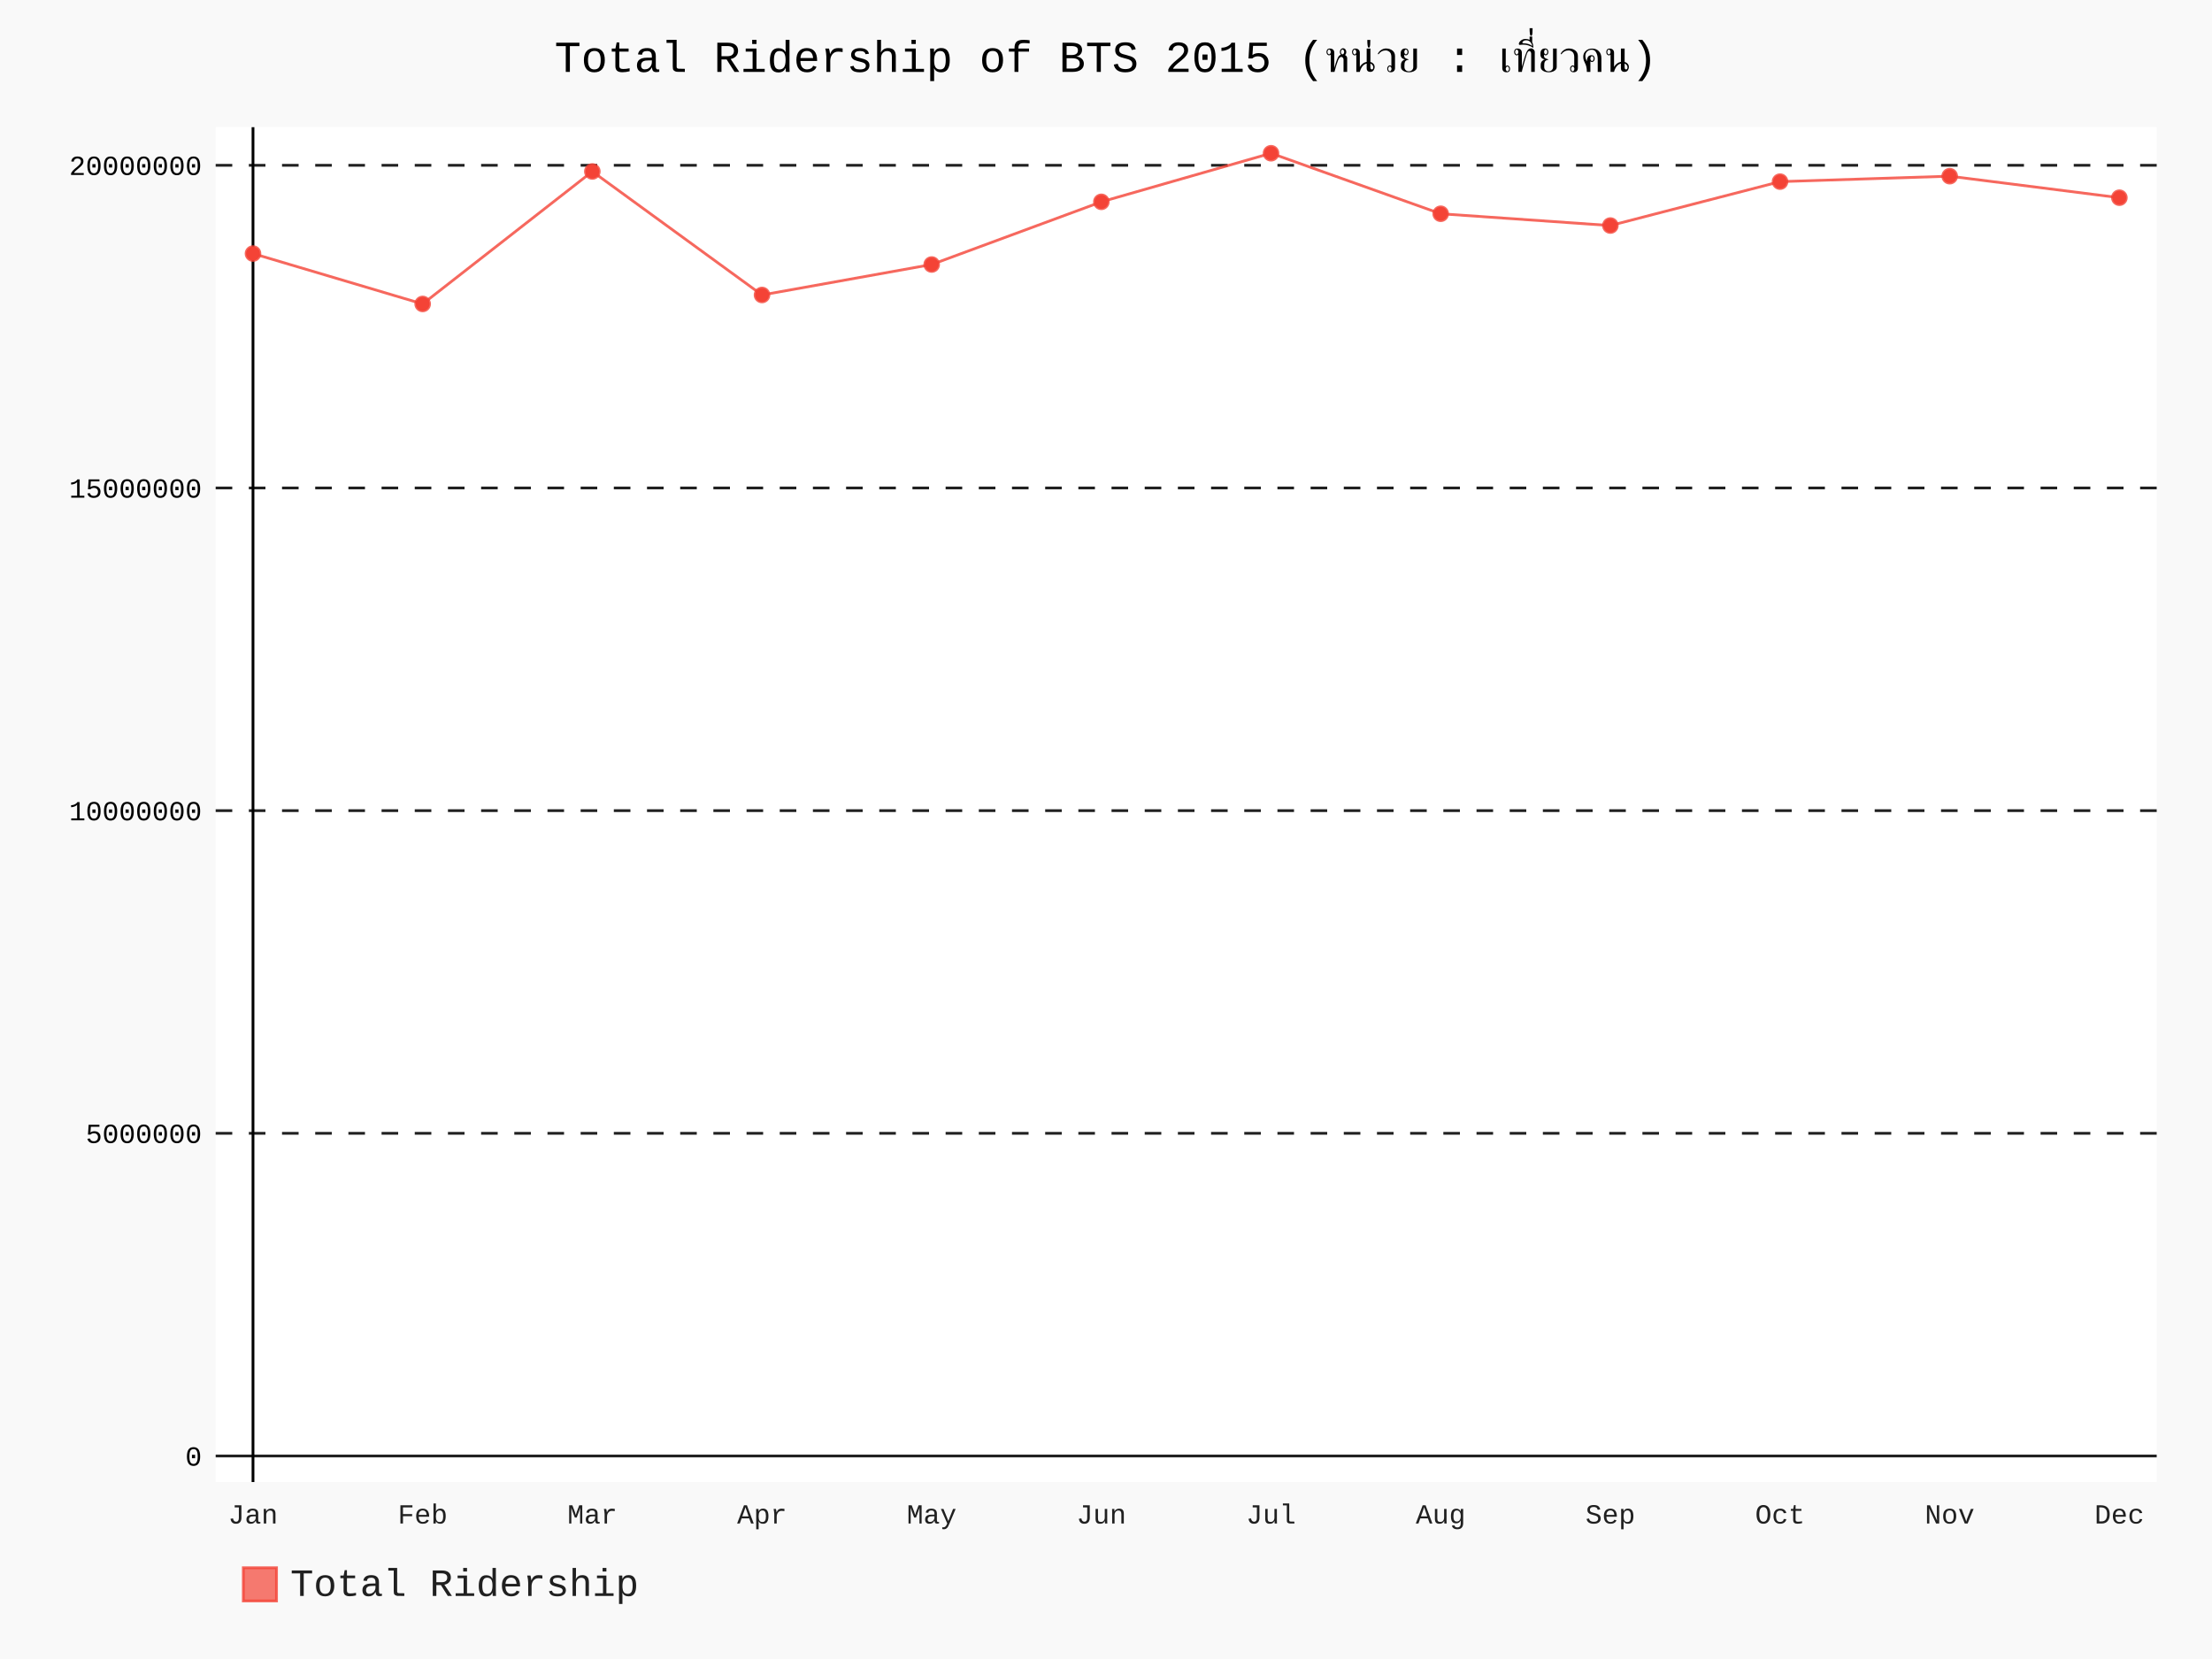
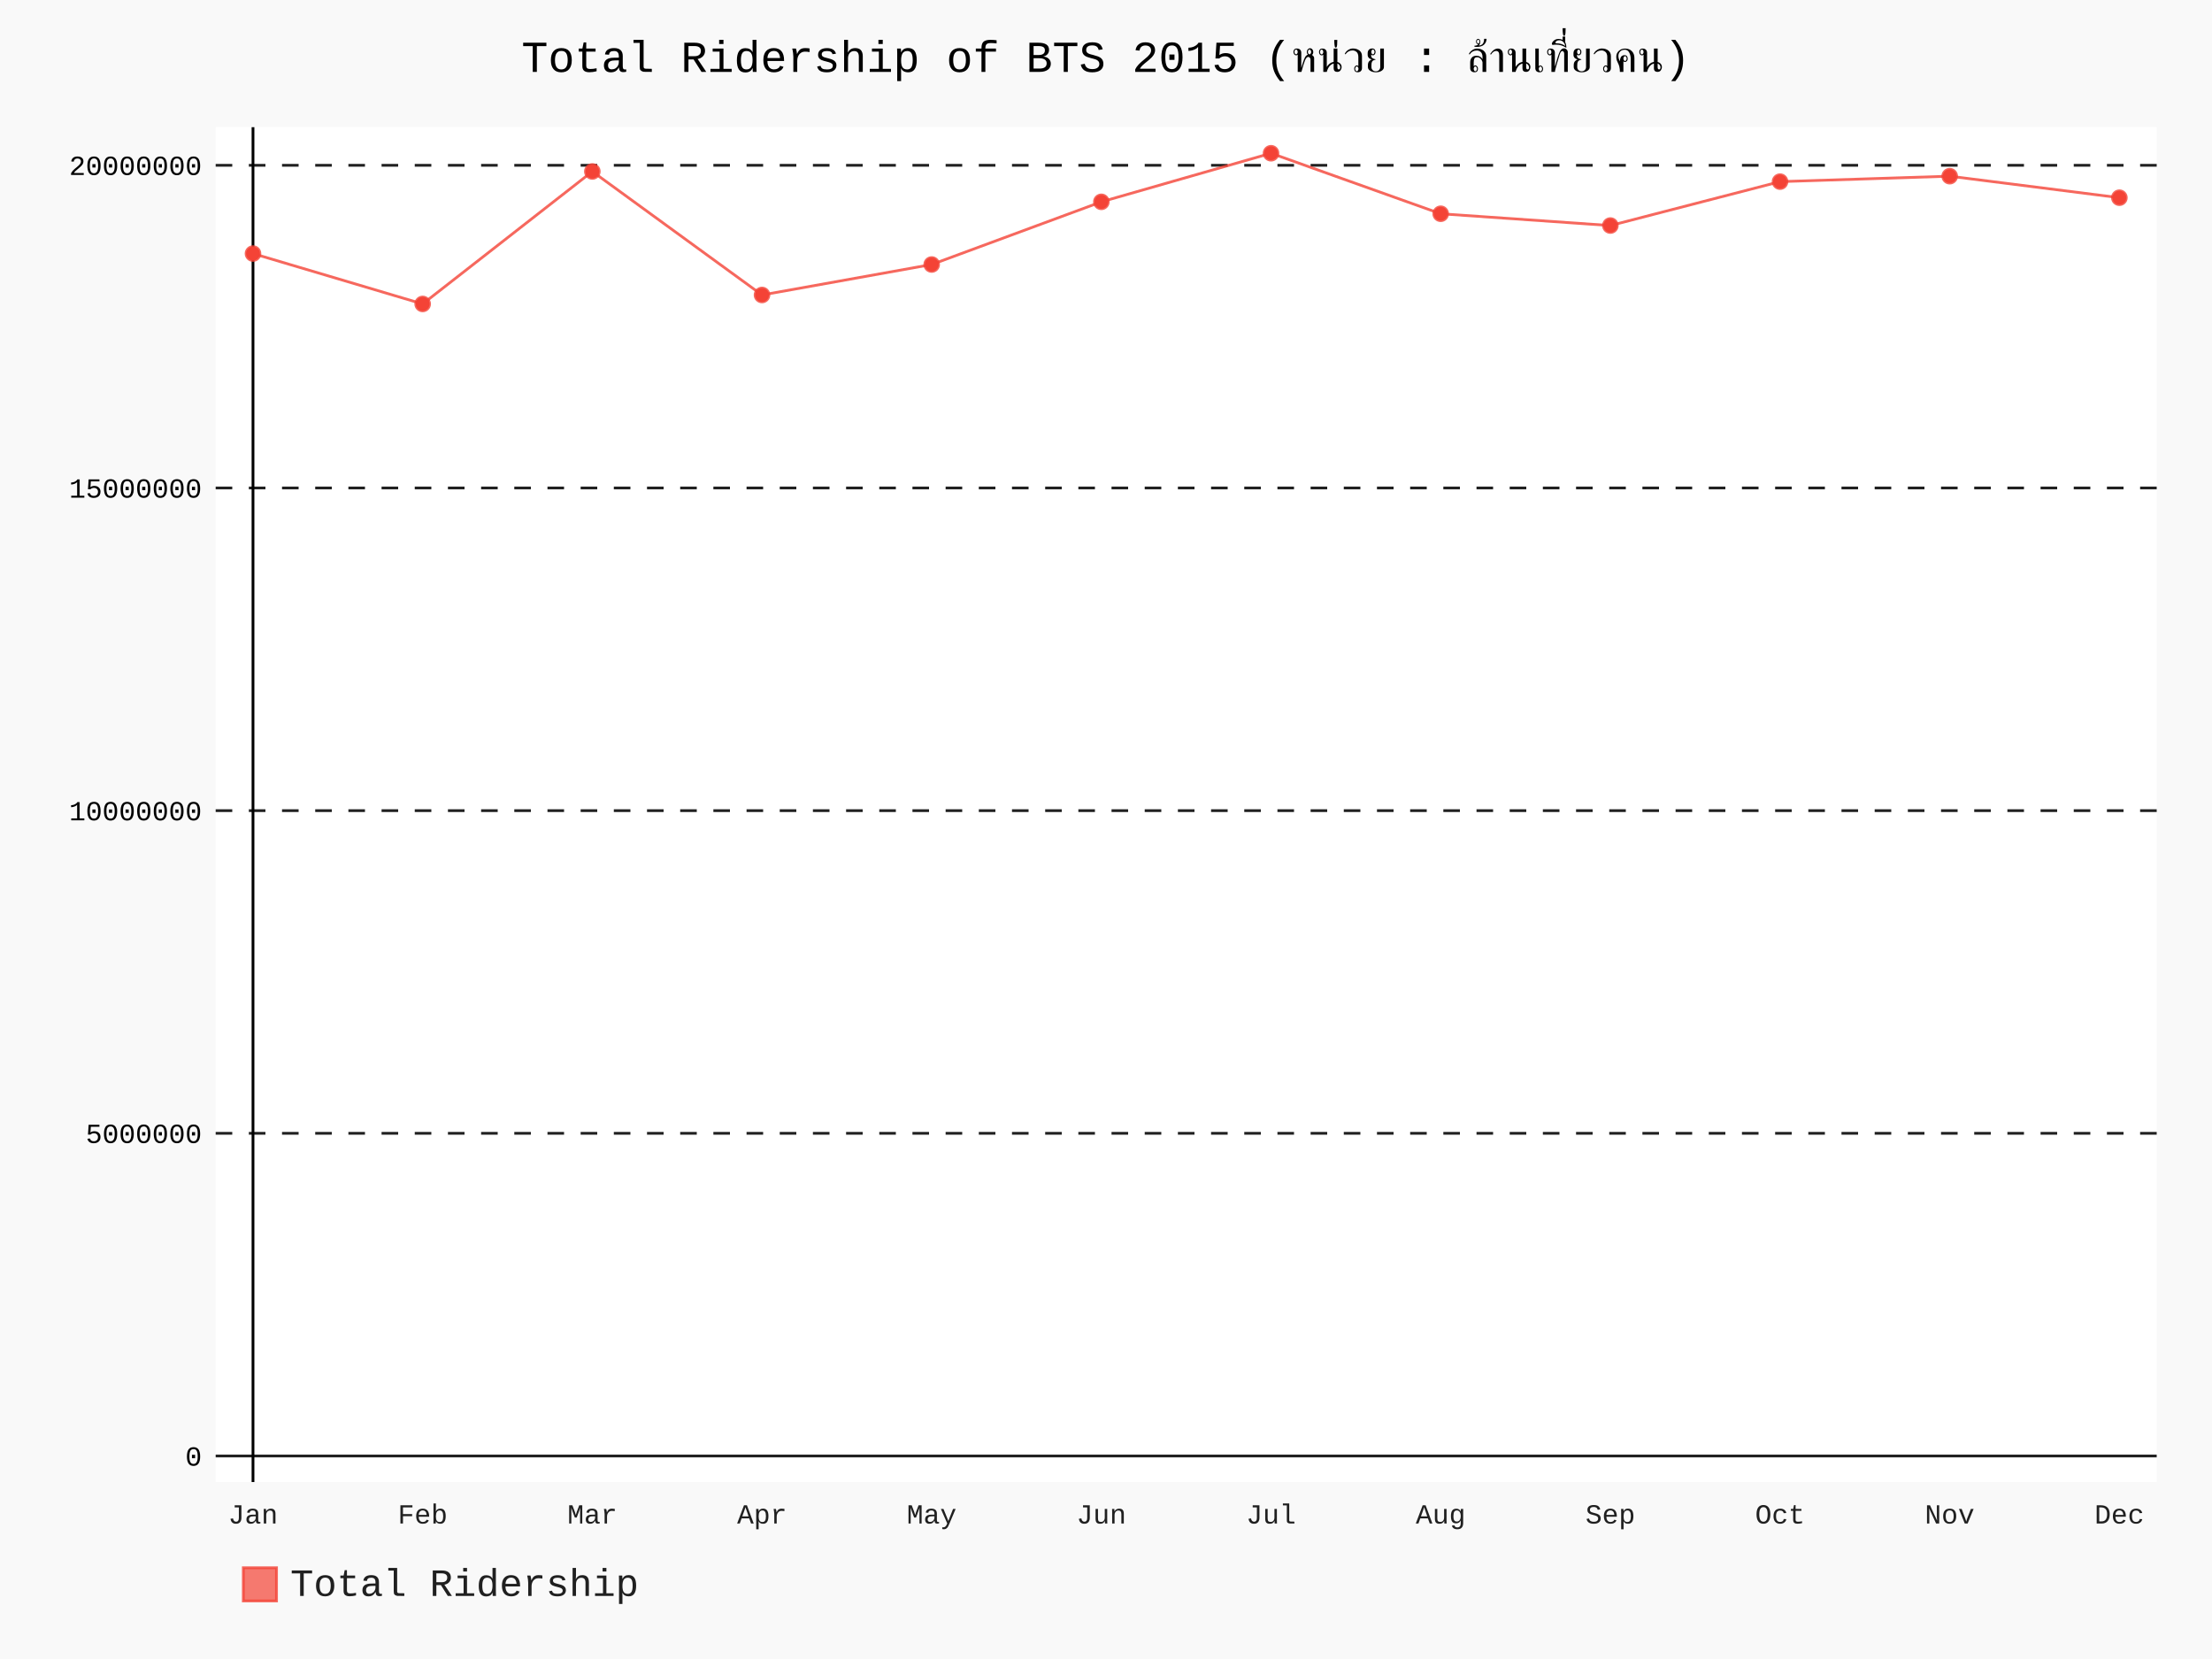
- <svg xmlns="http://www.w3.org/2000/svg" class="pygal-chart" id="chart-ca91b874-dc06-4c1e-8a68-2bec068f2397" viewBox="0 0 800 600">
+ <svg xmlns="http://www.w3.org/2000/svg" class="pygal-chart" id="chart-55b9384e-ccb3-43e9-b949-108a41baf19c" viewBox="0 0 800 600">
  <defs>
-     <style type="text/css">#chart-ca91b874-dc06-4c1e-8a68-2bec068f2397{-webkit-user-select:none;-webkit-font-smoothing:antialiased;font-family:Consolas,"Liberation Mono",Menlo,Courier,monospace}#chart-ca91b874-dc06-4c1e-8a68-2bec068f2397 .title{font-family:Consolas,"Liberation Mono",Menlo,Courier,monospace;font-size:16px}#chart-ca91b874-dc06-4c1e-8a68-2bec068f2397 .legends .legend text{font-family:Consolas,"Liberation Mono",Menlo,Courier,monospace;font-size:14px}#chart-ca91b874-dc06-4c1e-8a68-2bec068f2397 .axis text{font-family:Consolas,"Liberation Mono",Menlo,Courier,monospace;font-size:10px}#chart-ca91b874-dc06-4c1e-8a68-2bec068f2397 .axis text.major{font-family:Consolas,"Liberation Mono",Menlo,Courier,monospace;font-size:10px}#chart-ca91b874-dc06-4c1e-8a68-2bec068f2397 .text-overlay text.value{font-family:Consolas,"Liberation Mono",Menlo,Courier,monospace;font-size:16px}#chart-ca91b874-dc06-4c1e-8a68-2bec068f2397 .text-overlay text.label{font-family:Consolas,"Liberation Mono",Menlo,Courier,monospace;font-size:10px}#chart-ca91b874-dc06-4c1e-8a68-2bec068f2397 .tooltip{font-family:Consolas,"Liberation Mono",Menlo,Courier,monospace;font-size:14px}#chart-ca91b874-dc06-4c1e-8a68-2bec068f2397 text.no_data{font-family:Consolas,"Liberation Mono",Menlo,Courier,monospace;font-size:64px}
- #chart-ca91b874-dc06-4c1e-8a68-2bec068f2397{background-color:rgba(249,249,249,1)}#chart-ca91b874-dc06-4c1e-8a68-2bec068f2397 path,#chart-ca91b874-dc06-4c1e-8a68-2bec068f2397 line,#chart-ca91b874-dc06-4c1e-8a68-2bec068f2397 rect,#chart-ca91b874-dc06-4c1e-8a68-2bec068f2397 circle{-webkit-transition:150ms;-moz-transition:150ms;transition:150ms}#chart-ca91b874-dc06-4c1e-8a68-2bec068f2397 .graph &gt; .background{fill:rgba(249,249,249,1)}#chart-ca91b874-dc06-4c1e-8a68-2bec068f2397 .plot &gt; .background{fill:rgba(255,255,255,1)}#chart-ca91b874-dc06-4c1e-8a68-2bec068f2397 .graph{fill:rgba(0,0,0,.87)}#chart-ca91b874-dc06-4c1e-8a68-2bec068f2397 text.no_data{fill:rgba(0,0,0,1)}#chart-ca91b874-dc06-4c1e-8a68-2bec068f2397 .title{fill:rgba(0,0,0,1)}#chart-ca91b874-dc06-4c1e-8a68-2bec068f2397 .legends .legend text{fill:rgba(0,0,0,.87)}#chart-ca91b874-dc06-4c1e-8a68-2bec068f2397 .legends .legend:hover text{fill:rgba(0,0,0,1)}#chart-ca91b874-dc06-4c1e-8a68-2bec068f2397 .axis .line{stroke:rgba(0,0,0,1)}#chart-ca91b874-dc06-4c1e-8a68-2bec068f2397 .axis .guide.line{stroke:rgba(0,0,0,.54)}#chart-ca91b874-dc06-4c1e-8a68-2bec068f2397 .axis .major.line{stroke:rgba(0,0,0,.87)}#chart-ca91b874-dc06-4c1e-8a68-2bec068f2397 .axis text.major{fill:rgba(0,0,0,1)}#chart-ca91b874-dc06-4c1e-8a68-2bec068f2397 .axis.y .guides:hover .guide.line,#chart-ca91b874-dc06-4c1e-8a68-2bec068f2397 .line-graph .axis.x .guides:hover .guide.line,#chart-ca91b874-dc06-4c1e-8a68-2bec068f2397 .stackedline-graph .axis.x .guides:hover .guide.line,#chart-ca91b874-dc06-4c1e-8a68-2bec068f2397 .xy-graph .axis.x .guides:hover .guide.line{stroke:rgba(0,0,0,1)}#chart-ca91b874-dc06-4c1e-8a68-2bec068f2397 .axis .guides:hover text{fill:rgba(0,0,0,1)}#chart-ca91b874-dc06-4c1e-8a68-2bec068f2397 .reactive{fill-opacity:.7;stroke-opacity:.8}#chart-ca91b874-dc06-4c1e-8a68-2bec068f2397 .ci{stroke:rgba(0,0,0,.87)}#chart-ca91b874-dc06-4c1e-8a68-2bec068f2397 .reactive.active,#chart-ca91b874-dc06-4c1e-8a68-2bec068f2397 .active .reactive{fill-opacity:.8;stroke-opacity:.9;stroke-width:4}#chart-ca91b874-dc06-4c1e-8a68-2bec068f2397 .ci .reactive.active{stroke-width:1.5}#chart-ca91b874-dc06-4c1e-8a68-2bec068f2397 .series text{fill:rgba(0,0,0,1)}#chart-ca91b874-dc06-4c1e-8a68-2bec068f2397 .tooltip rect{fill:rgba(255,255,255,1);stroke:rgba(0,0,0,1);-webkit-transition:opacity 150ms;-moz-transition:opacity 150ms;transition:opacity 150ms}#chart-ca91b874-dc06-4c1e-8a68-2bec068f2397 .tooltip .label{fill:rgba(0,0,0,.87)}#chart-ca91b874-dc06-4c1e-8a68-2bec068f2397 .tooltip .label{fill:rgba(0,0,0,.87)}#chart-ca91b874-dc06-4c1e-8a68-2bec068f2397 .tooltip .legend{font-size:.8em;fill:rgba(0,0,0,.54)}#chart-ca91b874-dc06-4c1e-8a68-2bec068f2397 .tooltip .x_label{font-size:.6em;fill:rgba(0,0,0,1)}#chart-ca91b874-dc06-4c1e-8a68-2bec068f2397 .tooltip .xlink{font-size:.5em;text-decoration:underline}#chart-ca91b874-dc06-4c1e-8a68-2bec068f2397 .tooltip .value{font-size:1.5em}#chart-ca91b874-dc06-4c1e-8a68-2bec068f2397 .bound{font-size:.5em}#chart-ca91b874-dc06-4c1e-8a68-2bec068f2397 .max-value{font-size:.75em;fill:rgba(0,0,0,.54)}#chart-ca91b874-dc06-4c1e-8a68-2bec068f2397 .map-element{fill:rgba(255,255,255,1);stroke:rgba(0,0,0,.54) !important}#chart-ca91b874-dc06-4c1e-8a68-2bec068f2397 .map-element .reactive{fill-opacity:inherit;stroke-opacity:inherit}#chart-ca91b874-dc06-4c1e-8a68-2bec068f2397 .color-0,#chart-ca91b874-dc06-4c1e-8a68-2bec068f2397 .color-0 a:visited{stroke:#F44336;fill:#F44336}#chart-ca91b874-dc06-4c1e-8a68-2bec068f2397 .text-overlay .color-0 text{fill:black}
- #chart-ca91b874-dc06-4c1e-8a68-2bec068f2397 text.no_data{text-anchor:middle}#chart-ca91b874-dc06-4c1e-8a68-2bec068f2397 .guide.line{fill:none}#chart-ca91b874-dc06-4c1e-8a68-2bec068f2397 .centered{text-anchor:middle}#chart-ca91b874-dc06-4c1e-8a68-2bec068f2397 .title{text-anchor:middle}#chart-ca91b874-dc06-4c1e-8a68-2bec068f2397 .legends .legend text{fill-opacity:1}#chart-ca91b874-dc06-4c1e-8a68-2bec068f2397 .axis.x text{text-anchor:middle}#chart-ca91b874-dc06-4c1e-8a68-2bec068f2397 .axis.x:not(.web) text[transform]{text-anchor:start}#chart-ca91b874-dc06-4c1e-8a68-2bec068f2397 .axis.x:not(.web) text[transform].backwards{text-anchor:end}#chart-ca91b874-dc06-4c1e-8a68-2bec068f2397 .axis.y text{text-anchor:end}#chart-ca91b874-dc06-4c1e-8a68-2bec068f2397 .axis.y text[transform].backwards{text-anchor:start}#chart-ca91b874-dc06-4c1e-8a68-2bec068f2397 .axis.y2 text{text-anchor:start}#chart-ca91b874-dc06-4c1e-8a68-2bec068f2397 .axis.y2 text[transform].backwards{text-anchor:end}#chart-ca91b874-dc06-4c1e-8a68-2bec068f2397 .axis .guide.line{stroke-dasharray:4,4}#chart-ca91b874-dc06-4c1e-8a68-2bec068f2397 .axis .major.guide.line{stroke-dasharray:6,6}#chart-ca91b874-dc06-4c1e-8a68-2bec068f2397 .horizontal .axis.y .guide.line,#chart-ca91b874-dc06-4c1e-8a68-2bec068f2397 .horizontal .axis.y2 .guide.line,#chart-ca91b874-dc06-4c1e-8a68-2bec068f2397 .vertical .axis.x .guide.line{opacity:0}#chart-ca91b874-dc06-4c1e-8a68-2bec068f2397 .horizontal .axis.always_show .guide.line,#chart-ca91b874-dc06-4c1e-8a68-2bec068f2397 .vertical .axis.always_show .guide.line{opacity:1 !important}#chart-ca91b874-dc06-4c1e-8a68-2bec068f2397 .axis.y .guides:hover .guide.line,#chart-ca91b874-dc06-4c1e-8a68-2bec068f2397 .axis.y2 .guides:hover .guide.line,#chart-ca91b874-dc06-4c1e-8a68-2bec068f2397 .axis.x .guides:hover .guide.line{opacity:1}#chart-ca91b874-dc06-4c1e-8a68-2bec068f2397 .axis .guides:hover text{opacity:1}#chart-ca91b874-dc06-4c1e-8a68-2bec068f2397 .nofill{fill:none}#chart-ca91b874-dc06-4c1e-8a68-2bec068f2397 .subtle-fill{fill-opacity:.2}#chart-ca91b874-dc06-4c1e-8a68-2bec068f2397 .dot{stroke-width:1px;fill-opacity:1}#chart-ca91b874-dc06-4c1e-8a68-2bec068f2397 .dot.active{stroke-width:5px}#chart-ca91b874-dc06-4c1e-8a68-2bec068f2397 .dot.negative{fill:transparent}#chart-ca91b874-dc06-4c1e-8a68-2bec068f2397 text,#chart-ca91b874-dc06-4c1e-8a68-2bec068f2397 tspan{stroke:none !important}#chart-ca91b874-dc06-4c1e-8a68-2bec068f2397 .series text.active{opacity:1}#chart-ca91b874-dc06-4c1e-8a68-2bec068f2397 .tooltip rect{fill-opacity:.95;stroke-width:.5}#chart-ca91b874-dc06-4c1e-8a68-2bec068f2397 .tooltip text{fill-opacity:1}#chart-ca91b874-dc06-4c1e-8a68-2bec068f2397 .showable{visibility:hidden}#chart-ca91b874-dc06-4c1e-8a68-2bec068f2397 .showable.shown{visibility:visible}#chart-ca91b874-dc06-4c1e-8a68-2bec068f2397 .gauge-background{fill:rgba(229,229,229,1);stroke:none}#chart-ca91b874-dc06-4c1e-8a68-2bec068f2397 .bg-lines{stroke:rgba(249,249,249,1);stroke-width:2px}</style>
+     <style type="text/css">#chart-55b9384e-ccb3-43e9-b949-108a41baf19c{-webkit-user-select:none;-webkit-font-smoothing:antialiased;font-family:Consolas,"Liberation Mono",Menlo,Courier,monospace}#chart-55b9384e-ccb3-43e9-b949-108a41baf19c .title{font-family:Consolas,"Liberation Mono",Menlo,Courier,monospace;font-size:16px}#chart-55b9384e-ccb3-43e9-b949-108a41baf19c .legends .legend text{font-family:Consolas,"Liberation Mono",Menlo,Courier,monospace;font-size:14px}#chart-55b9384e-ccb3-43e9-b949-108a41baf19c .axis text{font-family:Consolas,"Liberation Mono",Menlo,Courier,monospace;font-size:10px}#chart-55b9384e-ccb3-43e9-b949-108a41baf19c .axis text.major{font-family:Consolas,"Liberation Mono",Menlo,Courier,monospace;font-size:10px}#chart-55b9384e-ccb3-43e9-b949-108a41baf19c .text-overlay text.value{font-family:Consolas,"Liberation Mono",Menlo,Courier,monospace;font-size:16px}#chart-55b9384e-ccb3-43e9-b949-108a41baf19c .text-overlay text.label{font-family:Consolas,"Liberation Mono",Menlo,Courier,monospace;font-size:10px}#chart-55b9384e-ccb3-43e9-b949-108a41baf19c .tooltip{font-family:Consolas,"Liberation Mono",Menlo,Courier,monospace;font-size:14px}#chart-55b9384e-ccb3-43e9-b949-108a41baf19c text.no_data{font-family:Consolas,"Liberation Mono",Menlo,Courier,monospace;font-size:64px}
+ #chart-55b9384e-ccb3-43e9-b949-108a41baf19c{background-color:rgba(249,249,249,1)}#chart-55b9384e-ccb3-43e9-b949-108a41baf19c path,#chart-55b9384e-ccb3-43e9-b949-108a41baf19c line,#chart-55b9384e-ccb3-43e9-b949-108a41baf19c rect,#chart-55b9384e-ccb3-43e9-b949-108a41baf19c circle{-webkit-transition:150ms;-moz-transition:150ms;transition:150ms}#chart-55b9384e-ccb3-43e9-b949-108a41baf19c .graph &gt; .background{fill:rgba(249,249,249,1)}#chart-55b9384e-ccb3-43e9-b949-108a41baf19c .plot &gt; .background{fill:rgba(255,255,255,1)}#chart-55b9384e-ccb3-43e9-b949-108a41baf19c .graph{fill:rgba(0,0,0,.87)}#chart-55b9384e-ccb3-43e9-b949-108a41baf19c text.no_data{fill:rgba(0,0,0,1)}#chart-55b9384e-ccb3-43e9-b949-108a41baf19c .title{fill:rgba(0,0,0,1)}#chart-55b9384e-ccb3-43e9-b949-108a41baf19c .legends .legend text{fill:rgba(0,0,0,.87)}#chart-55b9384e-ccb3-43e9-b949-108a41baf19c .legends .legend:hover text{fill:rgba(0,0,0,1)}#chart-55b9384e-ccb3-43e9-b949-108a41baf19c .axis .line{stroke:rgba(0,0,0,1)}#chart-55b9384e-ccb3-43e9-b949-108a41baf19c .axis .guide.line{stroke:rgba(0,0,0,.54)}#chart-55b9384e-ccb3-43e9-b949-108a41baf19c .axis .major.line{stroke:rgba(0,0,0,.87)}#chart-55b9384e-ccb3-43e9-b949-108a41baf19c .axis text.major{fill:rgba(0,0,0,1)}#chart-55b9384e-ccb3-43e9-b949-108a41baf19c .axis.y .guides:hover .guide.line,#chart-55b9384e-ccb3-43e9-b949-108a41baf19c .line-graph .axis.x .guides:hover .guide.line,#chart-55b9384e-ccb3-43e9-b949-108a41baf19c .stackedline-graph .axis.x .guides:hover .guide.line,#chart-55b9384e-ccb3-43e9-b949-108a41baf19c .xy-graph .axis.x .guides:hover .guide.line{stroke:rgba(0,0,0,1)}#chart-55b9384e-ccb3-43e9-b949-108a41baf19c .axis .guides:hover text{fill:rgba(0,0,0,1)}#chart-55b9384e-ccb3-43e9-b949-108a41baf19c .reactive{fill-opacity:.7;stroke-opacity:.8}#chart-55b9384e-ccb3-43e9-b949-108a41baf19c .ci{stroke:rgba(0,0,0,.87)}#chart-55b9384e-ccb3-43e9-b949-108a41baf19c .reactive.active,#chart-55b9384e-ccb3-43e9-b949-108a41baf19c .active .reactive{fill-opacity:.8;stroke-opacity:.9;stroke-width:4}#chart-55b9384e-ccb3-43e9-b949-108a41baf19c .ci .reactive.active{stroke-width:1.5}#chart-55b9384e-ccb3-43e9-b949-108a41baf19c .series text{fill:rgba(0,0,0,1)}#chart-55b9384e-ccb3-43e9-b949-108a41baf19c .tooltip rect{fill:rgba(255,255,255,1);stroke:rgba(0,0,0,1);-webkit-transition:opacity 150ms;-moz-transition:opacity 150ms;transition:opacity 150ms}#chart-55b9384e-ccb3-43e9-b949-108a41baf19c .tooltip .label{fill:rgba(0,0,0,.87)}#chart-55b9384e-ccb3-43e9-b949-108a41baf19c .tooltip .label{fill:rgba(0,0,0,.87)}#chart-55b9384e-ccb3-43e9-b949-108a41baf19c .tooltip .legend{font-size:.8em;fill:rgba(0,0,0,.54)}#chart-55b9384e-ccb3-43e9-b949-108a41baf19c .tooltip .x_label{font-size:.6em;fill:rgba(0,0,0,1)}#chart-55b9384e-ccb3-43e9-b949-108a41baf19c .tooltip .xlink{font-size:.5em;text-decoration:underline}#chart-55b9384e-ccb3-43e9-b949-108a41baf19c .tooltip .value{font-size:1.5em}#chart-55b9384e-ccb3-43e9-b949-108a41baf19c .bound{font-size:.5em}#chart-55b9384e-ccb3-43e9-b949-108a41baf19c .max-value{font-size:.75em;fill:rgba(0,0,0,.54)}#chart-55b9384e-ccb3-43e9-b949-108a41baf19c .map-element{fill:rgba(255,255,255,1);stroke:rgba(0,0,0,.54) !important}#chart-55b9384e-ccb3-43e9-b949-108a41baf19c .map-element .reactive{fill-opacity:inherit;stroke-opacity:inherit}#chart-55b9384e-ccb3-43e9-b949-108a41baf19c .color-0,#chart-55b9384e-ccb3-43e9-b949-108a41baf19c .color-0 a:visited{stroke:#F44336;fill:#F44336}#chart-55b9384e-ccb3-43e9-b949-108a41baf19c .text-overlay .color-0 text{fill:black}
+ #chart-55b9384e-ccb3-43e9-b949-108a41baf19c text.no_data{text-anchor:middle}#chart-55b9384e-ccb3-43e9-b949-108a41baf19c .guide.line{fill:none}#chart-55b9384e-ccb3-43e9-b949-108a41baf19c .centered{text-anchor:middle}#chart-55b9384e-ccb3-43e9-b949-108a41baf19c .title{text-anchor:middle}#chart-55b9384e-ccb3-43e9-b949-108a41baf19c .legends .legend text{fill-opacity:1}#chart-55b9384e-ccb3-43e9-b949-108a41baf19c .axis.x text{text-anchor:middle}#chart-55b9384e-ccb3-43e9-b949-108a41baf19c .axis.x:not(.web) text[transform]{text-anchor:start}#chart-55b9384e-ccb3-43e9-b949-108a41baf19c .axis.x:not(.web) text[transform].backwards{text-anchor:end}#chart-55b9384e-ccb3-43e9-b949-108a41baf19c .axis.y text{text-anchor:end}#chart-55b9384e-ccb3-43e9-b949-108a41baf19c .axis.y text[transform].backwards{text-anchor:start}#chart-55b9384e-ccb3-43e9-b949-108a41baf19c .axis.y2 text{text-anchor:start}#chart-55b9384e-ccb3-43e9-b949-108a41baf19c .axis.y2 text[transform].backwards{text-anchor:end}#chart-55b9384e-ccb3-43e9-b949-108a41baf19c .axis .guide.line{stroke-dasharray:4,4}#chart-55b9384e-ccb3-43e9-b949-108a41baf19c .axis .major.guide.line{stroke-dasharray:6,6}#chart-55b9384e-ccb3-43e9-b949-108a41baf19c .horizontal .axis.y .guide.line,#chart-55b9384e-ccb3-43e9-b949-108a41baf19c .horizontal .axis.y2 .guide.line,#chart-55b9384e-ccb3-43e9-b949-108a41baf19c .vertical .axis.x .guide.line{opacity:0}#chart-55b9384e-ccb3-43e9-b949-108a41baf19c .horizontal .axis.always_show .guide.line,#chart-55b9384e-ccb3-43e9-b949-108a41baf19c .vertical .axis.always_show .guide.line{opacity:1 !important}#chart-55b9384e-ccb3-43e9-b949-108a41baf19c .axis.y .guides:hover .guide.line,#chart-55b9384e-ccb3-43e9-b949-108a41baf19c .axis.y2 .guides:hover .guide.line,#chart-55b9384e-ccb3-43e9-b949-108a41baf19c .axis.x .guides:hover .guide.line{opacity:1}#chart-55b9384e-ccb3-43e9-b949-108a41baf19c .axis .guides:hover text{opacity:1}#chart-55b9384e-ccb3-43e9-b949-108a41baf19c .nofill{fill:none}#chart-55b9384e-ccb3-43e9-b949-108a41baf19c .subtle-fill{fill-opacity:.2}#chart-55b9384e-ccb3-43e9-b949-108a41baf19c .dot{stroke-width:1px;fill-opacity:1}#chart-55b9384e-ccb3-43e9-b949-108a41baf19c .dot.active{stroke-width:5px}#chart-55b9384e-ccb3-43e9-b949-108a41baf19c .dot.negative{fill:transparent}#chart-55b9384e-ccb3-43e9-b949-108a41baf19c text,#chart-55b9384e-ccb3-43e9-b949-108a41baf19c tspan{stroke:none !important}#chart-55b9384e-ccb3-43e9-b949-108a41baf19c .series text.active{opacity:1}#chart-55b9384e-ccb3-43e9-b949-108a41baf19c .tooltip rect{fill-opacity:.95;stroke-width:.5}#chart-55b9384e-ccb3-43e9-b949-108a41baf19c .tooltip text{fill-opacity:1}#chart-55b9384e-ccb3-43e9-b949-108a41baf19c .showable{visibility:hidden}#chart-55b9384e-ccb3-43e9-b949-108a41baf19c .showable.shown{visibility:visible}#chart-55b9384e-ccb3-43e9-b949-108a41baf19c .gauge-background{fill:rgba(229,229,229,1);stroke:none}#chart-55b9384e-ccb3-43e9-b949-108a41baf19c .bg-lines{stroke:rgba(249,249,249,1);stroke-width:2px}</style>
  </defs>
  <g class="graph line-graph vertical">
    <rect class="background" height="600" width="800" x="0" y="0" />
    <g class="plot" transform="translate(78, 46)">
      <rect class="background" height="490.0" width="702.0" x="0" y="0" />
      <g class="axis y always_show">
        <g class="guides">
          <path class="axis major line" d="M0 480.577 h702" />
          <text class="major" x="-5" y="484.077">0</text>
        </g>
        <g class="guides">
          <path class="major guide line" d="M0 363.878 h702" />
          <text class="major" x="-5" y="367.378">5000000</text>
        </g>
        <g class="guides">
          <path class="major guide line" d="M0 247.18 h702" />
          <text class="major" x="-5" y="250.68">10000000</text>
        </g>
        <g class="guides">
          <path class="major guide line" d="M0 130.481 h702" />
          <text class="major" x="-5" y="133.981">15000000</text>
        </g>
        <g class="guides">
          <path class="major guide line" d="M0 13.782 h702" />
          <text class="major" x="-5" y="17.282">20000000</text>
        </g>
      </g>
      <g class="axis x">
        <g class="guides">
          <path class="line" d="M13.5 0 v490" />
          <text class="" x="13.5" y="505.0">Jan</text>
        </g>
        <g class="guides">
          <path class="guide line" d="M74.864 0 v490" />
          <text class="" x="74.864" y="505.0">Feb</text>
        </g>
        <g class="guides">
          <path class="guide line" d="M136.227 0 v490" />
          <text class="" x="136.227" y="505.0">Mar</text>
        </g>
        <g class="guides">
          <path class="guide line" d="M197.591 0 v490" />
          <text class="" x="197.591" y="505.0">Apr</text>
        </g>
        <g class="guides">
          <path class="guide line" d="M258.955 0 v490" />
          <text class="" x="258.955" y="505.0">May</text>
        </g>
        <g class="guides">
          <path class="guide line" d="M320.318 0 v490" />
          <text class="" x="320.318" y="505.0">Jun</text>
        </g>
        <g class="guides">
          <path class="guide line" d="M381.682 0 v490" />
          <text class="" x="381.682" y="505.0">Jul</text>
        </g>
        <g class="guides">
          <path class="guide line" d="M443.045 0 v490" />
          <text class="" x="443.045" y="505.0">Aug</text>
        </g>
        <g class="guides">
          <path class="guide line" d="M504.409 0 v490" />
          <text class="" x="504.409" y="505.0">Sep</text>
        </g>
        <g class="guides">
          <path class="guide line" d="M565.773 0 v490" />
          <text class="" x="565.773" y="505.0">Oct</text>
        </g>
        <g class="guides">
          <path class="guide line" d="M627.136 0 v490" />
          <text class="" x="627.136" y="505.0">Nov</text>
        </g>
        <g class="guides">
          <path class="guide line" d="M688.5 0 v490" />
          <text class="" x="688.5" y="505.0">Dec</text>
        </g>
      </g>
      <g class="series serie-0 color-0">
        <path class="line reactive nofill" d="M13.5 45.708 L74.864 63.926 136.227 16.012 197.591 60.684 258.955 49.662 320.318 26.996 381.682 9.423 443.045 31.308 504.409 35.572 565.773 19.691 627.136 17.717 688.5 25.501" />
      </g>
    </g>
    <g class="titles">
-       <text class="title plot_title" x="400.0" y="26">Total Ridership of BTS 2015 (หน่วย : เที่ยวคน)</text>
+       <text class="title plot_title" x="400.0" y="26">Total Ridership of BTS 2015 (หน่วย : ล้านเที่ยวคน)</text>
    </g>
    <g class="plot overlay" transform="translate(78, 46)">
      <g class="series serie-0 color-0">
        <g class="dots">
          <circle class="dot reactive tooltip-trigger" cx="13.5" cy="45.708" r="2.5" />
        </g>
        <g class="dots">
          <circle class="dot reactive tooltip-trigger" cx="74.864" cy="63.926" r="2.5" />
        </g>
        <g class="dots">
          <circle class="dot reactive tooltip-trigger" cx="136.227" cy="16.012" r="2.5" />
        </g>
        <g class="dots">
          <circle class="dot reactive tooltip-trigger" cx="197.591" cy="60.684" r="2.5" />
        </g>
        <g class="dots">
          <circle class="dot reactive tooltip-trigger" cx="258.955" cy="49.662" r="2.5" />
        </g>
        <g class="dots">
          <circle class="dot reactive tooltip-trigger" cx="320.318" cy="26.996" r="2.5" />
        </g>
        <g class="dots">
          <circle class="dot reactive tooltip-trigger" cx="381.682" cy="9.423" r="2.5" />
        </g>
        <g class="dots">
          <circle class="dot reactive tooltip-trigger" cx="443.045" cy="31.308" r="2.5" />
        </g>
        <g class="dots">
          <circle class="dot reactive tooltip-trigger" cx="504.409" cy="35.572" r="2.5" />
        </g>
        <g class="dots">
          <circle class="dot reactive tooltip-trigger" cx="565.773" cy="19.691" r="2.5" />
        </g>
        <g class="dots">
          <circle class="dot reactive tooltip-trigger" cx="627.136" cy="17.717" r="2.5" />
        </g>
        <g class="dots">
          <circle class="dot reactive tooltip-trigger" cx="688.5" cy="25.501" r="2.5" />
        </g>
      </g>
    </g>
    <g class="plot text-overlay" transform="translate(78, 46)">
      <g class="series serie-0 color-0" />
    </g>
    <g class="plot tooltip-overlay" transform="translate(78, 46)">
      <g class="tooltip" style="opacity: 0" transform="translate(0 0)">
        <rect class="tooltip-box" height="0" rx="0" ry="0" width="0" />
        <g class="text" />
      </g>
    </g>
    <g class="legends" transform="translate(88, 566)">
      <g class="legend reactive activate-serie" id="activate-serie-0">
        <rect class="color-0 reactive" height="12" width="12" x="0.0" y="1.0" />
        <text x="17.0" y="11.2">Total Ridership</text>
      </g>
    </g>
  </g>
</svg>
